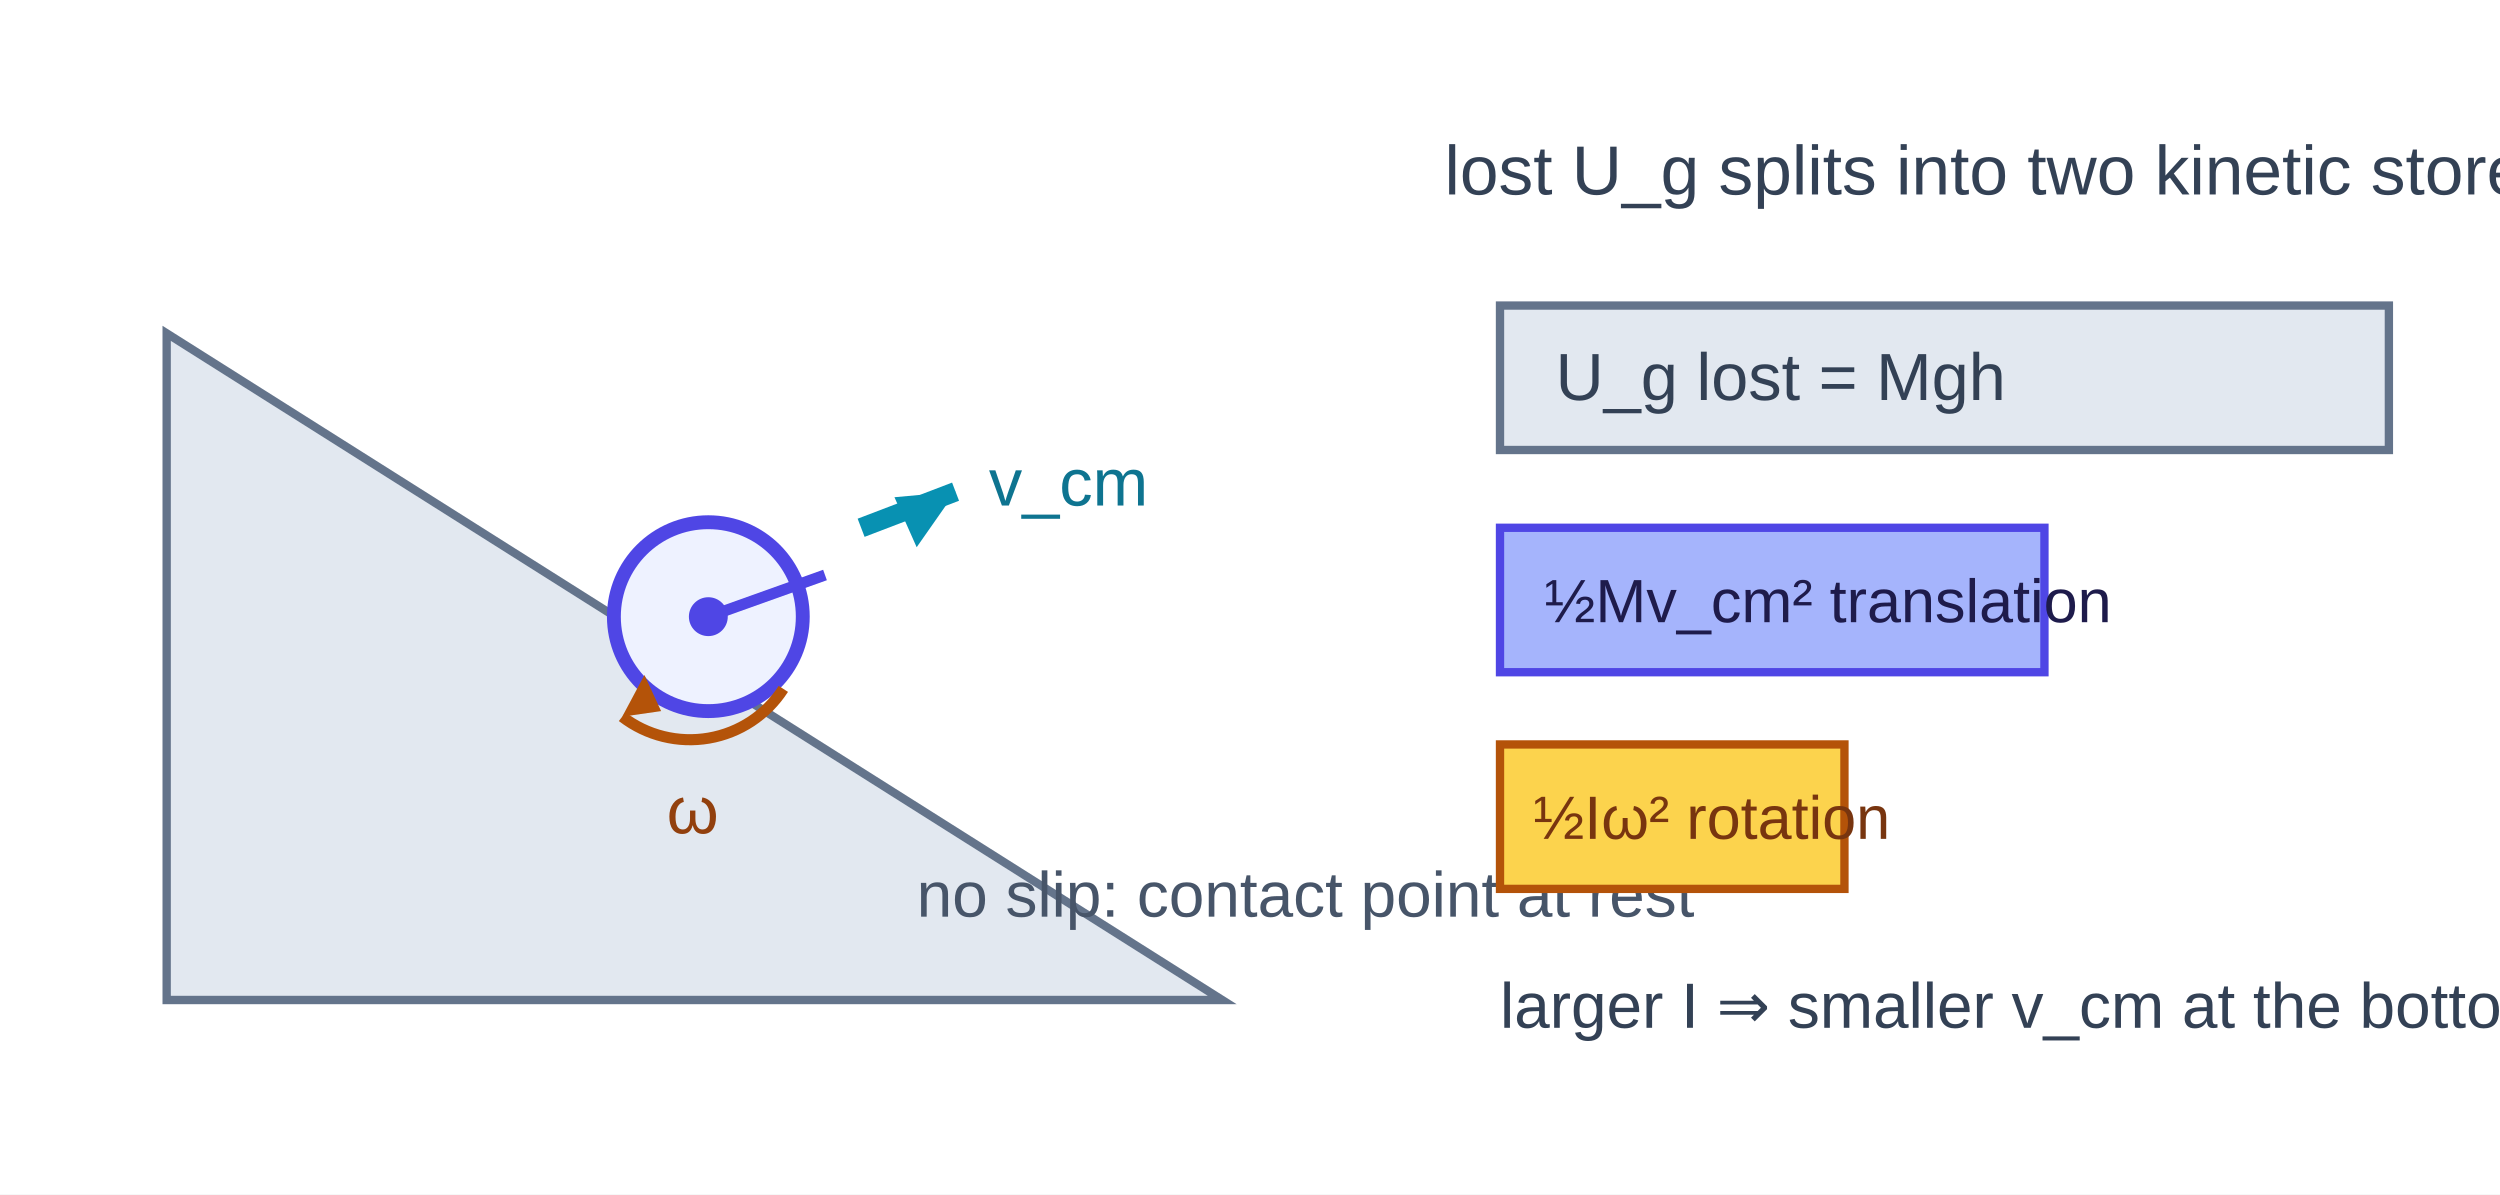
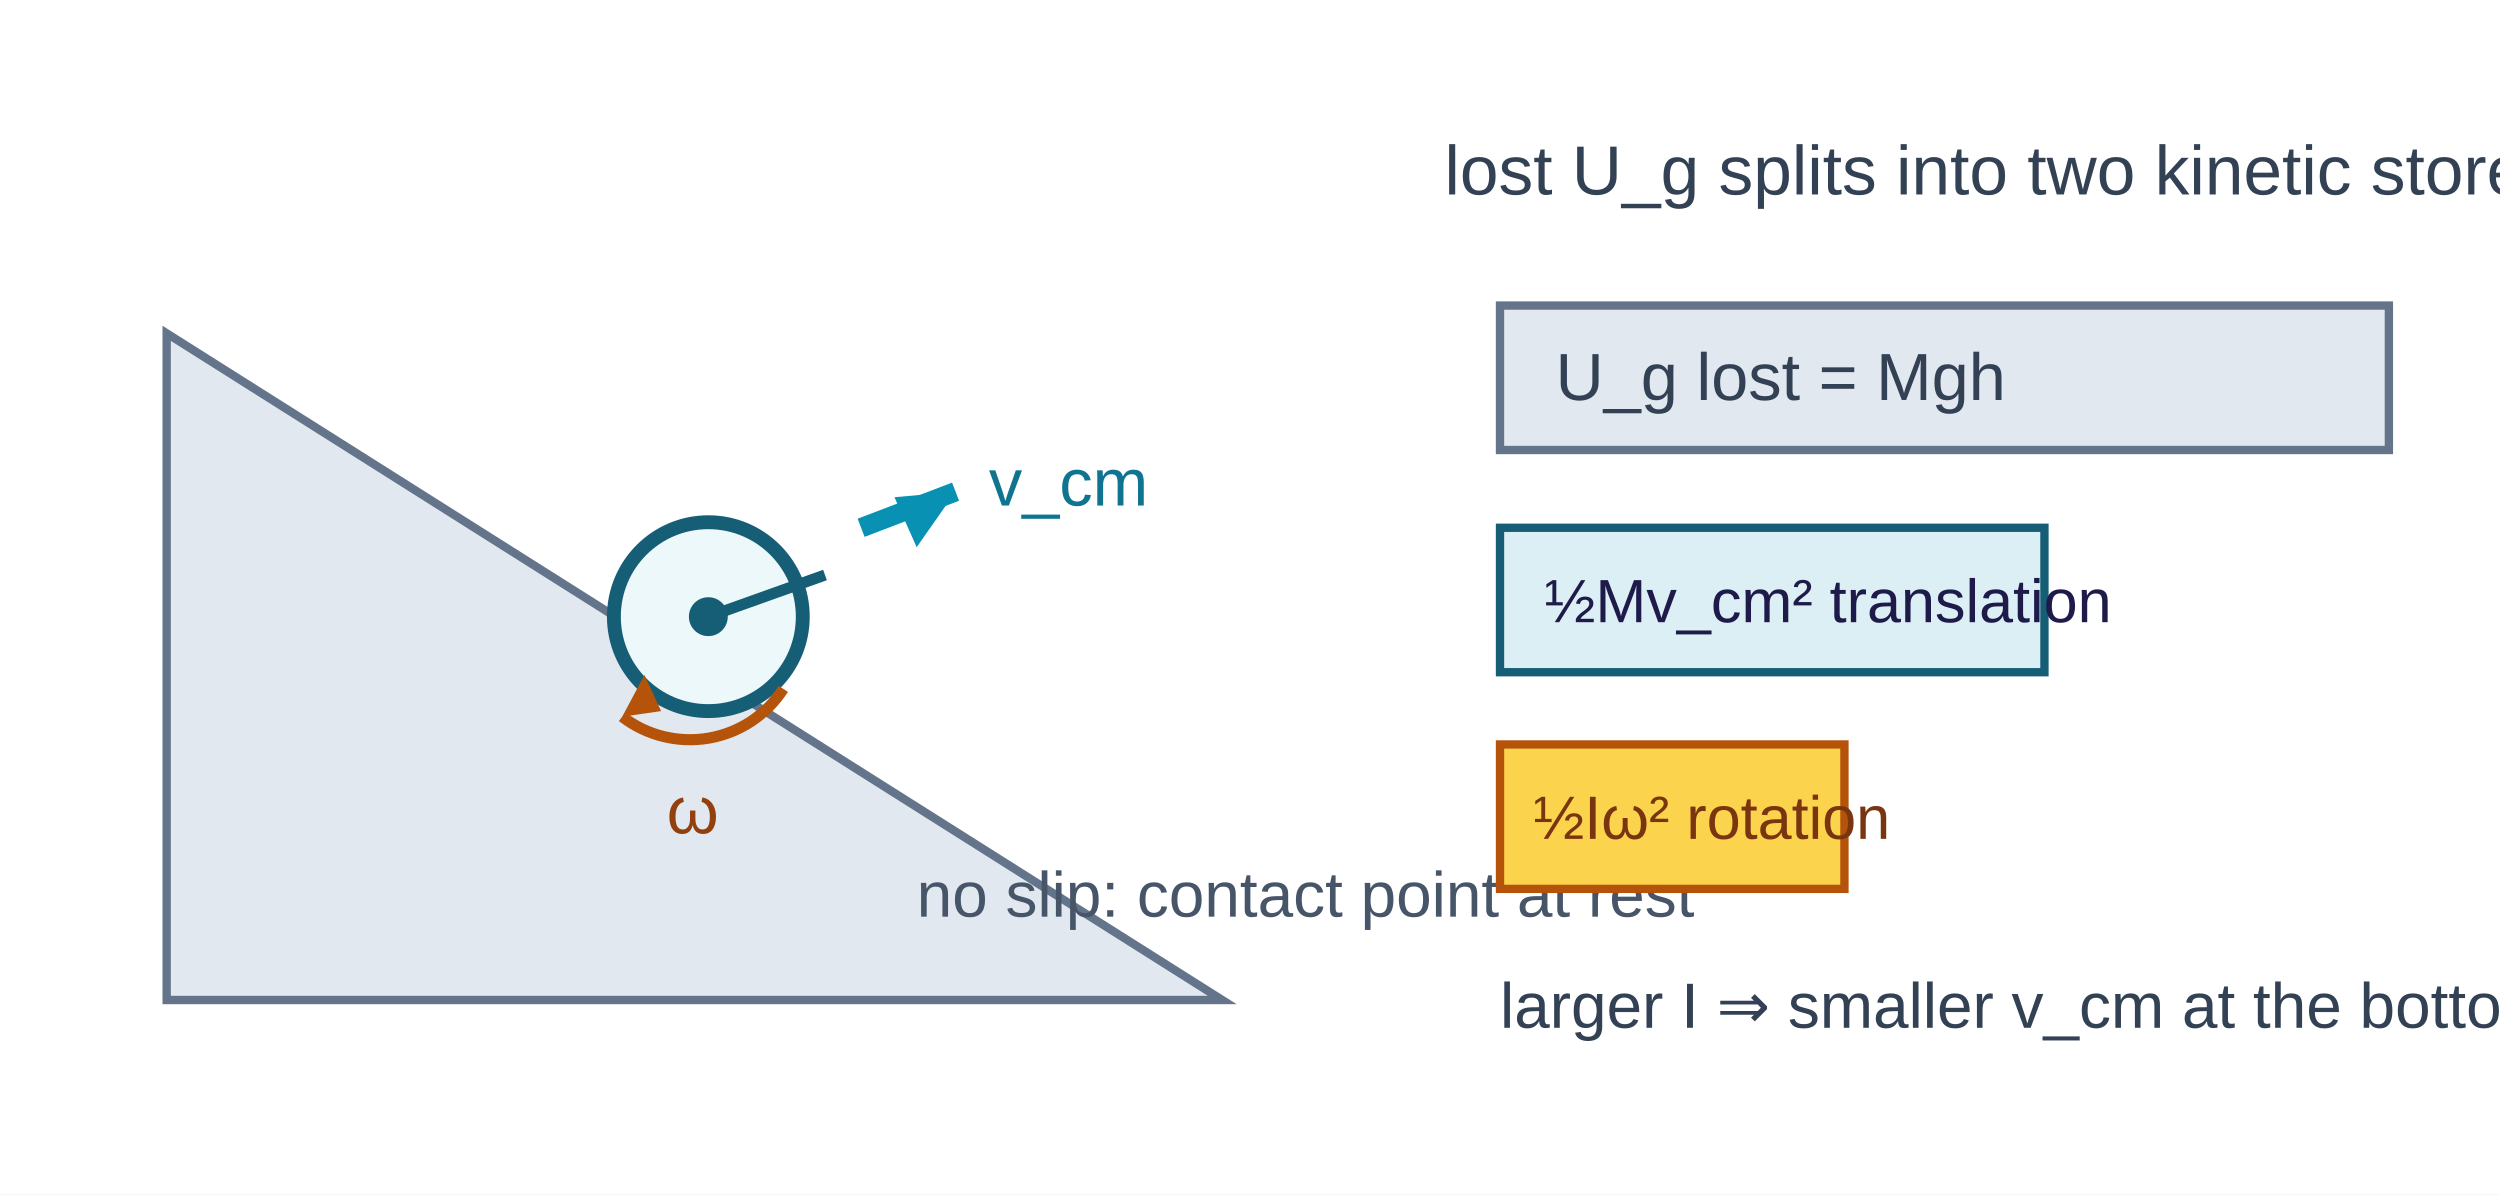
<svg xmlns="http://www.w3.org/2000/svg" viewBox="0 0 900 430" role="img" aria-labelledby="title desc">
  <rect width="900" height="430" fill="#ffffff" />
  <path d="M60 360 L440 360 L60 120 Z" fill="#e2e8f0" stroke="#64748b" stroke-width="3" />
-   <circle cx="255" cy="222" r="34" fill="#eef2ff" stroke="#4f46e5" stroke-width="5" />
-   <circle cx="255" cy="222" r="7" fill="#4f46e5" />
-   <line x1="255" y1="222" x2="297" y2="207" stroke="#4f46e5" stroke-width="4" />
+   <circle cx="255" cy="222" r="34" fill="#EDF8FB" stroke="#155E75" stroke-width="5" />
+   <circle cx="255" cy="222" r="7" fill="#155E75" />
+   <line x1="255" y1="222" x2="297" y2="207" stroke="#155E75" stroke-width="4" />
  <path d="M310 190 l34 -13" stroke="#0891b2" stroke-width="7" fill="none" />
  <path d="M344 177 l-22 2 l8 18 Z" fill="#0891b2" />
  <text x="356" y="182" font-family="Arial, sans-serif" font-size="24" fill="#0e7490">v_cm</text>
  <path d="M282 248 A40 40 0 0 1 224 258" fill="none" stroke="#b45309" stroke-width="4" />
  <path d="M224 258 l14 -2 l-6 -13 Z" fill="#b45309" />
  <text x="240" y="300" font-family="Arial, sans-serif" font-size="24" fill="#92400e">ω</text>
  <text x="330" y="330" font-family="Arial, sans-serif" font-size="23" fill="#475569">no slip: contact point at rest</text>
  <text x="520" y="70" font-family="Arial, sans-serif" font-size="25" fill="#334155">lost U_g splits into two kinetic stores</text>
  <rect x="540" y="110" width="320" height="52" fill="#e2e8f0" stroke="#64748b" stroke-width="3" />
  <text x="560" y="144" font-family="Arial, sans-serif" font-size="24" fill="#334155">U_g lost = Mgh</text>
-   <rect x="540" y="190" width="196" height="52" fill="#a5b4fc" stroke="#4f46e5" stroke-width="3" />
+   <rect x="540" y="190" width="196" height="52" fill="#DCEFF5" stroke="#155E75" stroke-width="3" />
  <text x="556" y="224" font-family="Arial, sans-serif" font-size="22" fill="#1e1b4b">½Mv_cm² translation</text>
  <rect x="540" y="268" width="124" height="52" fill="#fcd34d" stroke="#b45309" stroke-width="3" />
  <text x="552" y="302" font-family="Arial, sans-serif" font-size="22" fill="#78350f">½Iω² rotation</text>
  <text x="540" y="370" font-family="Arial, sans-serif" font-size="23" fill="#334155">larger I ⇒ smaller v_cm at the bottom</text>
</svg>
